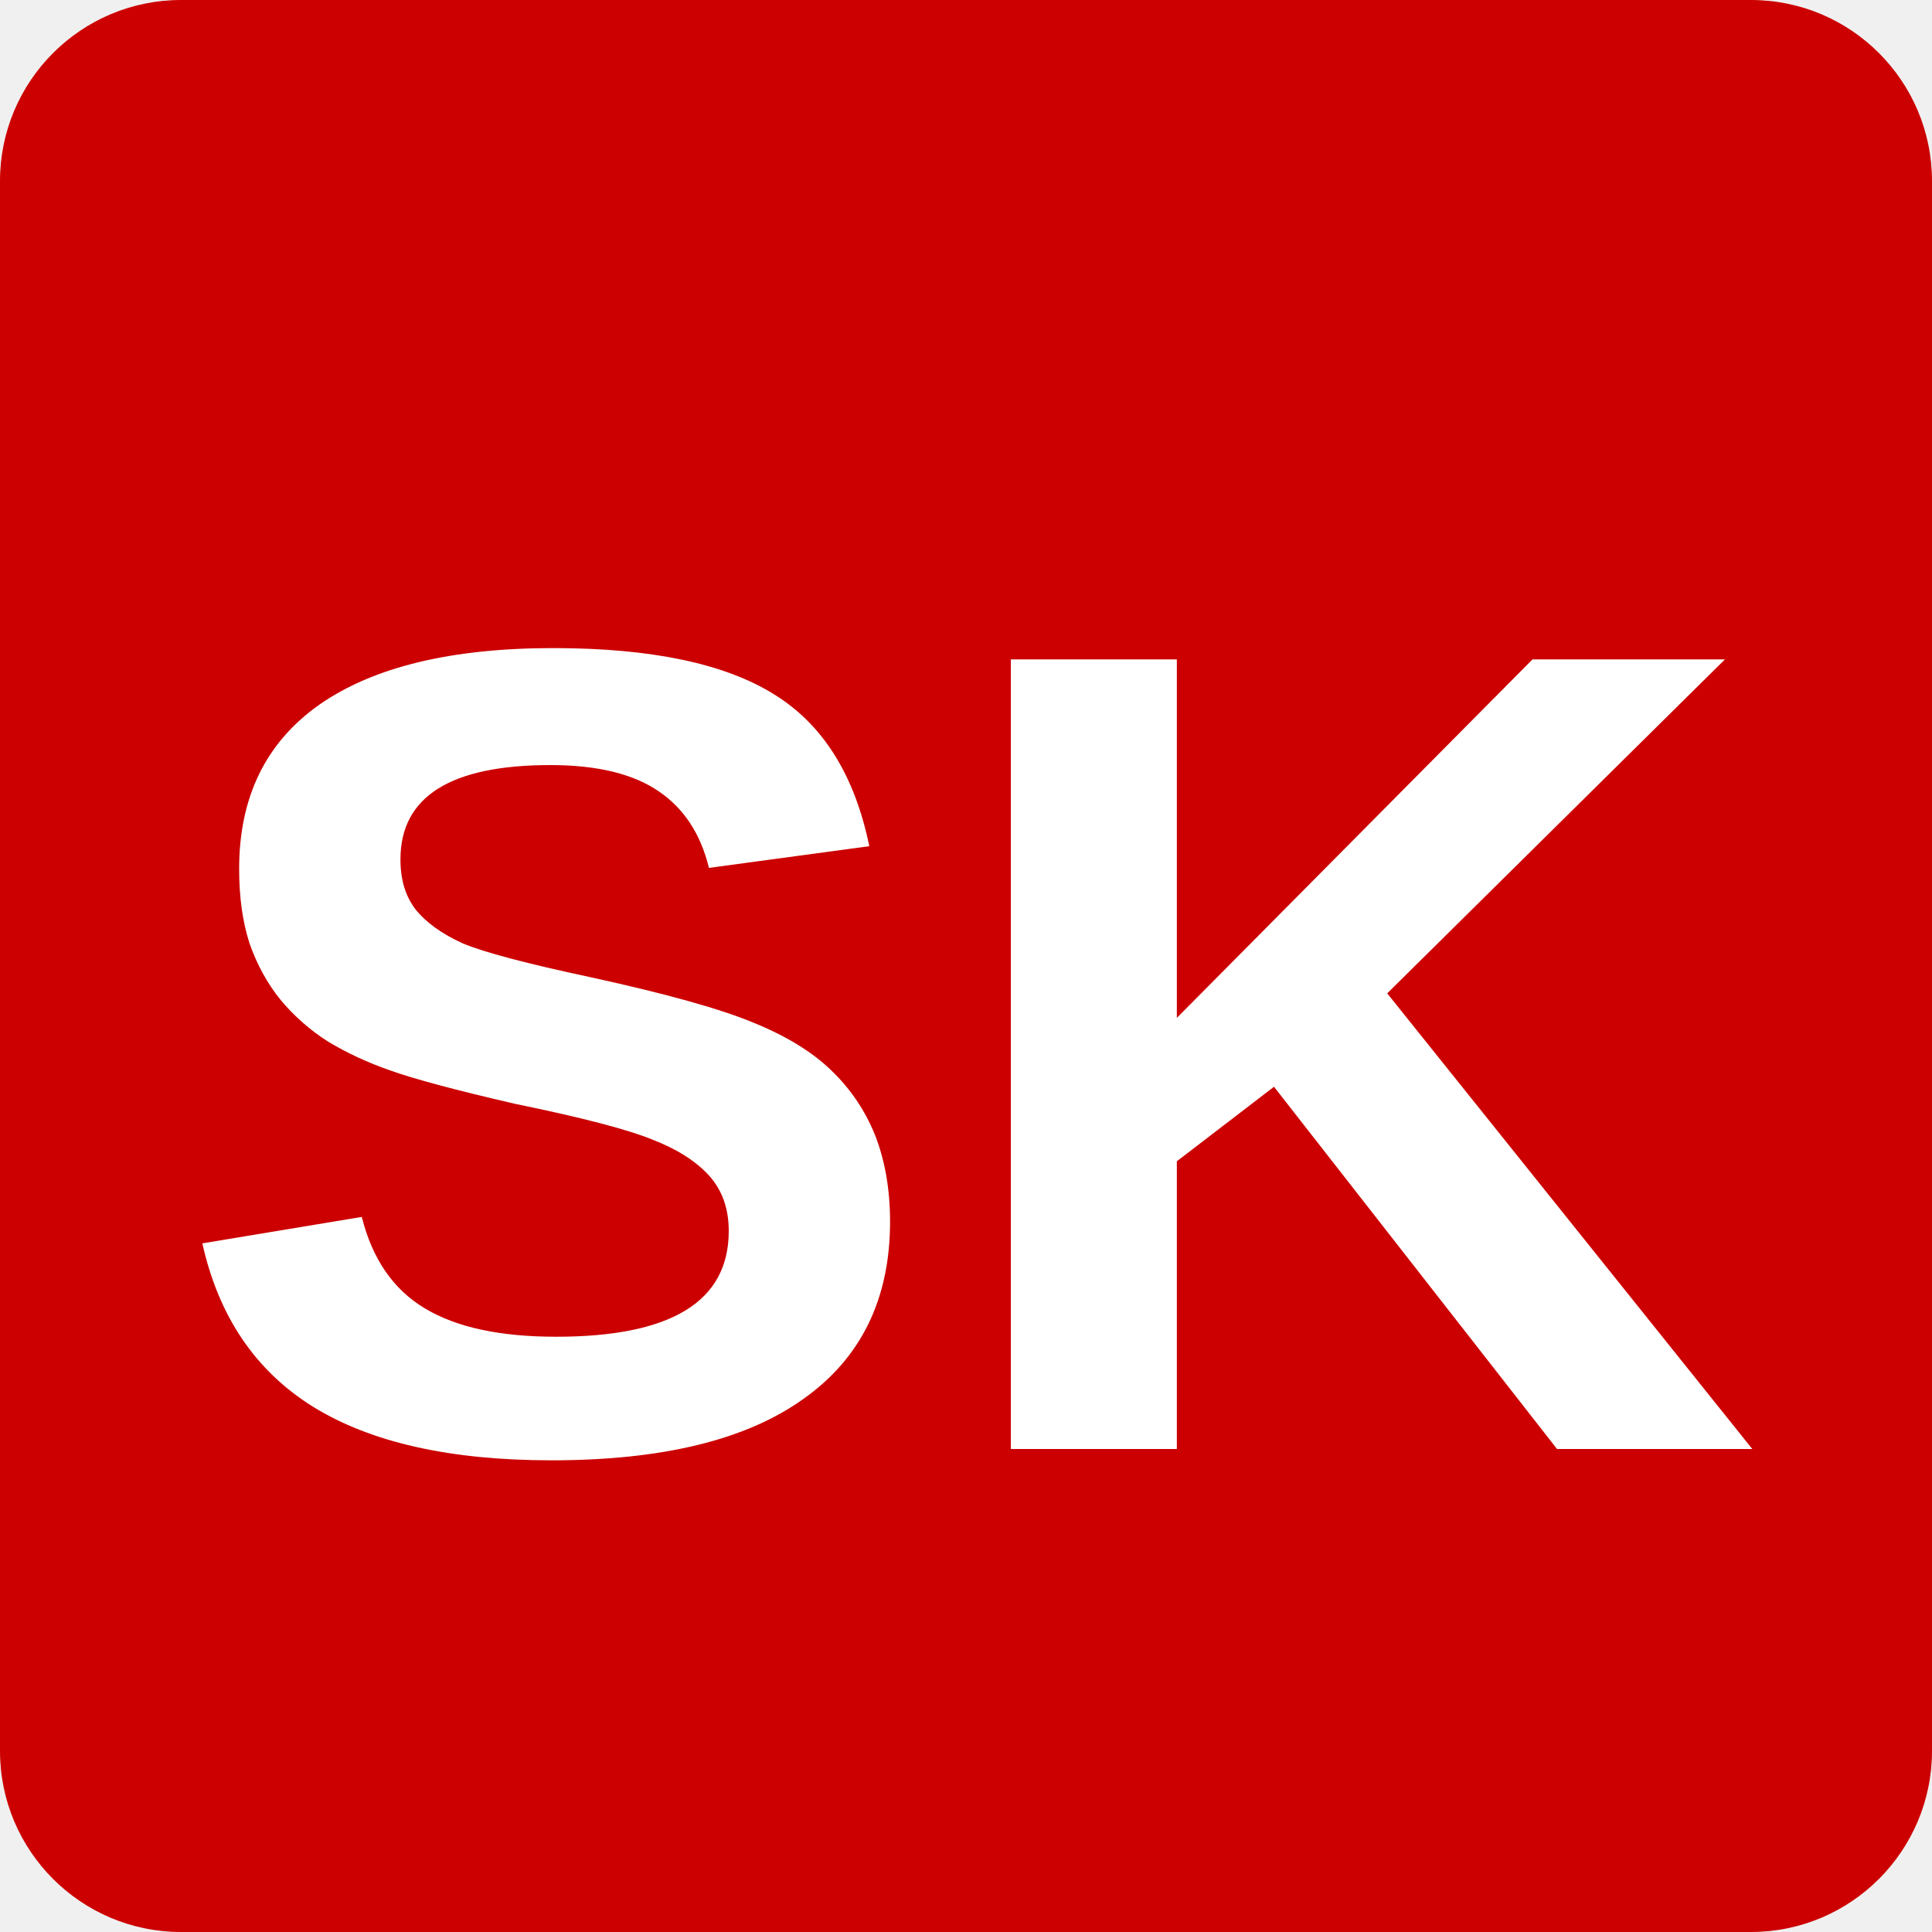
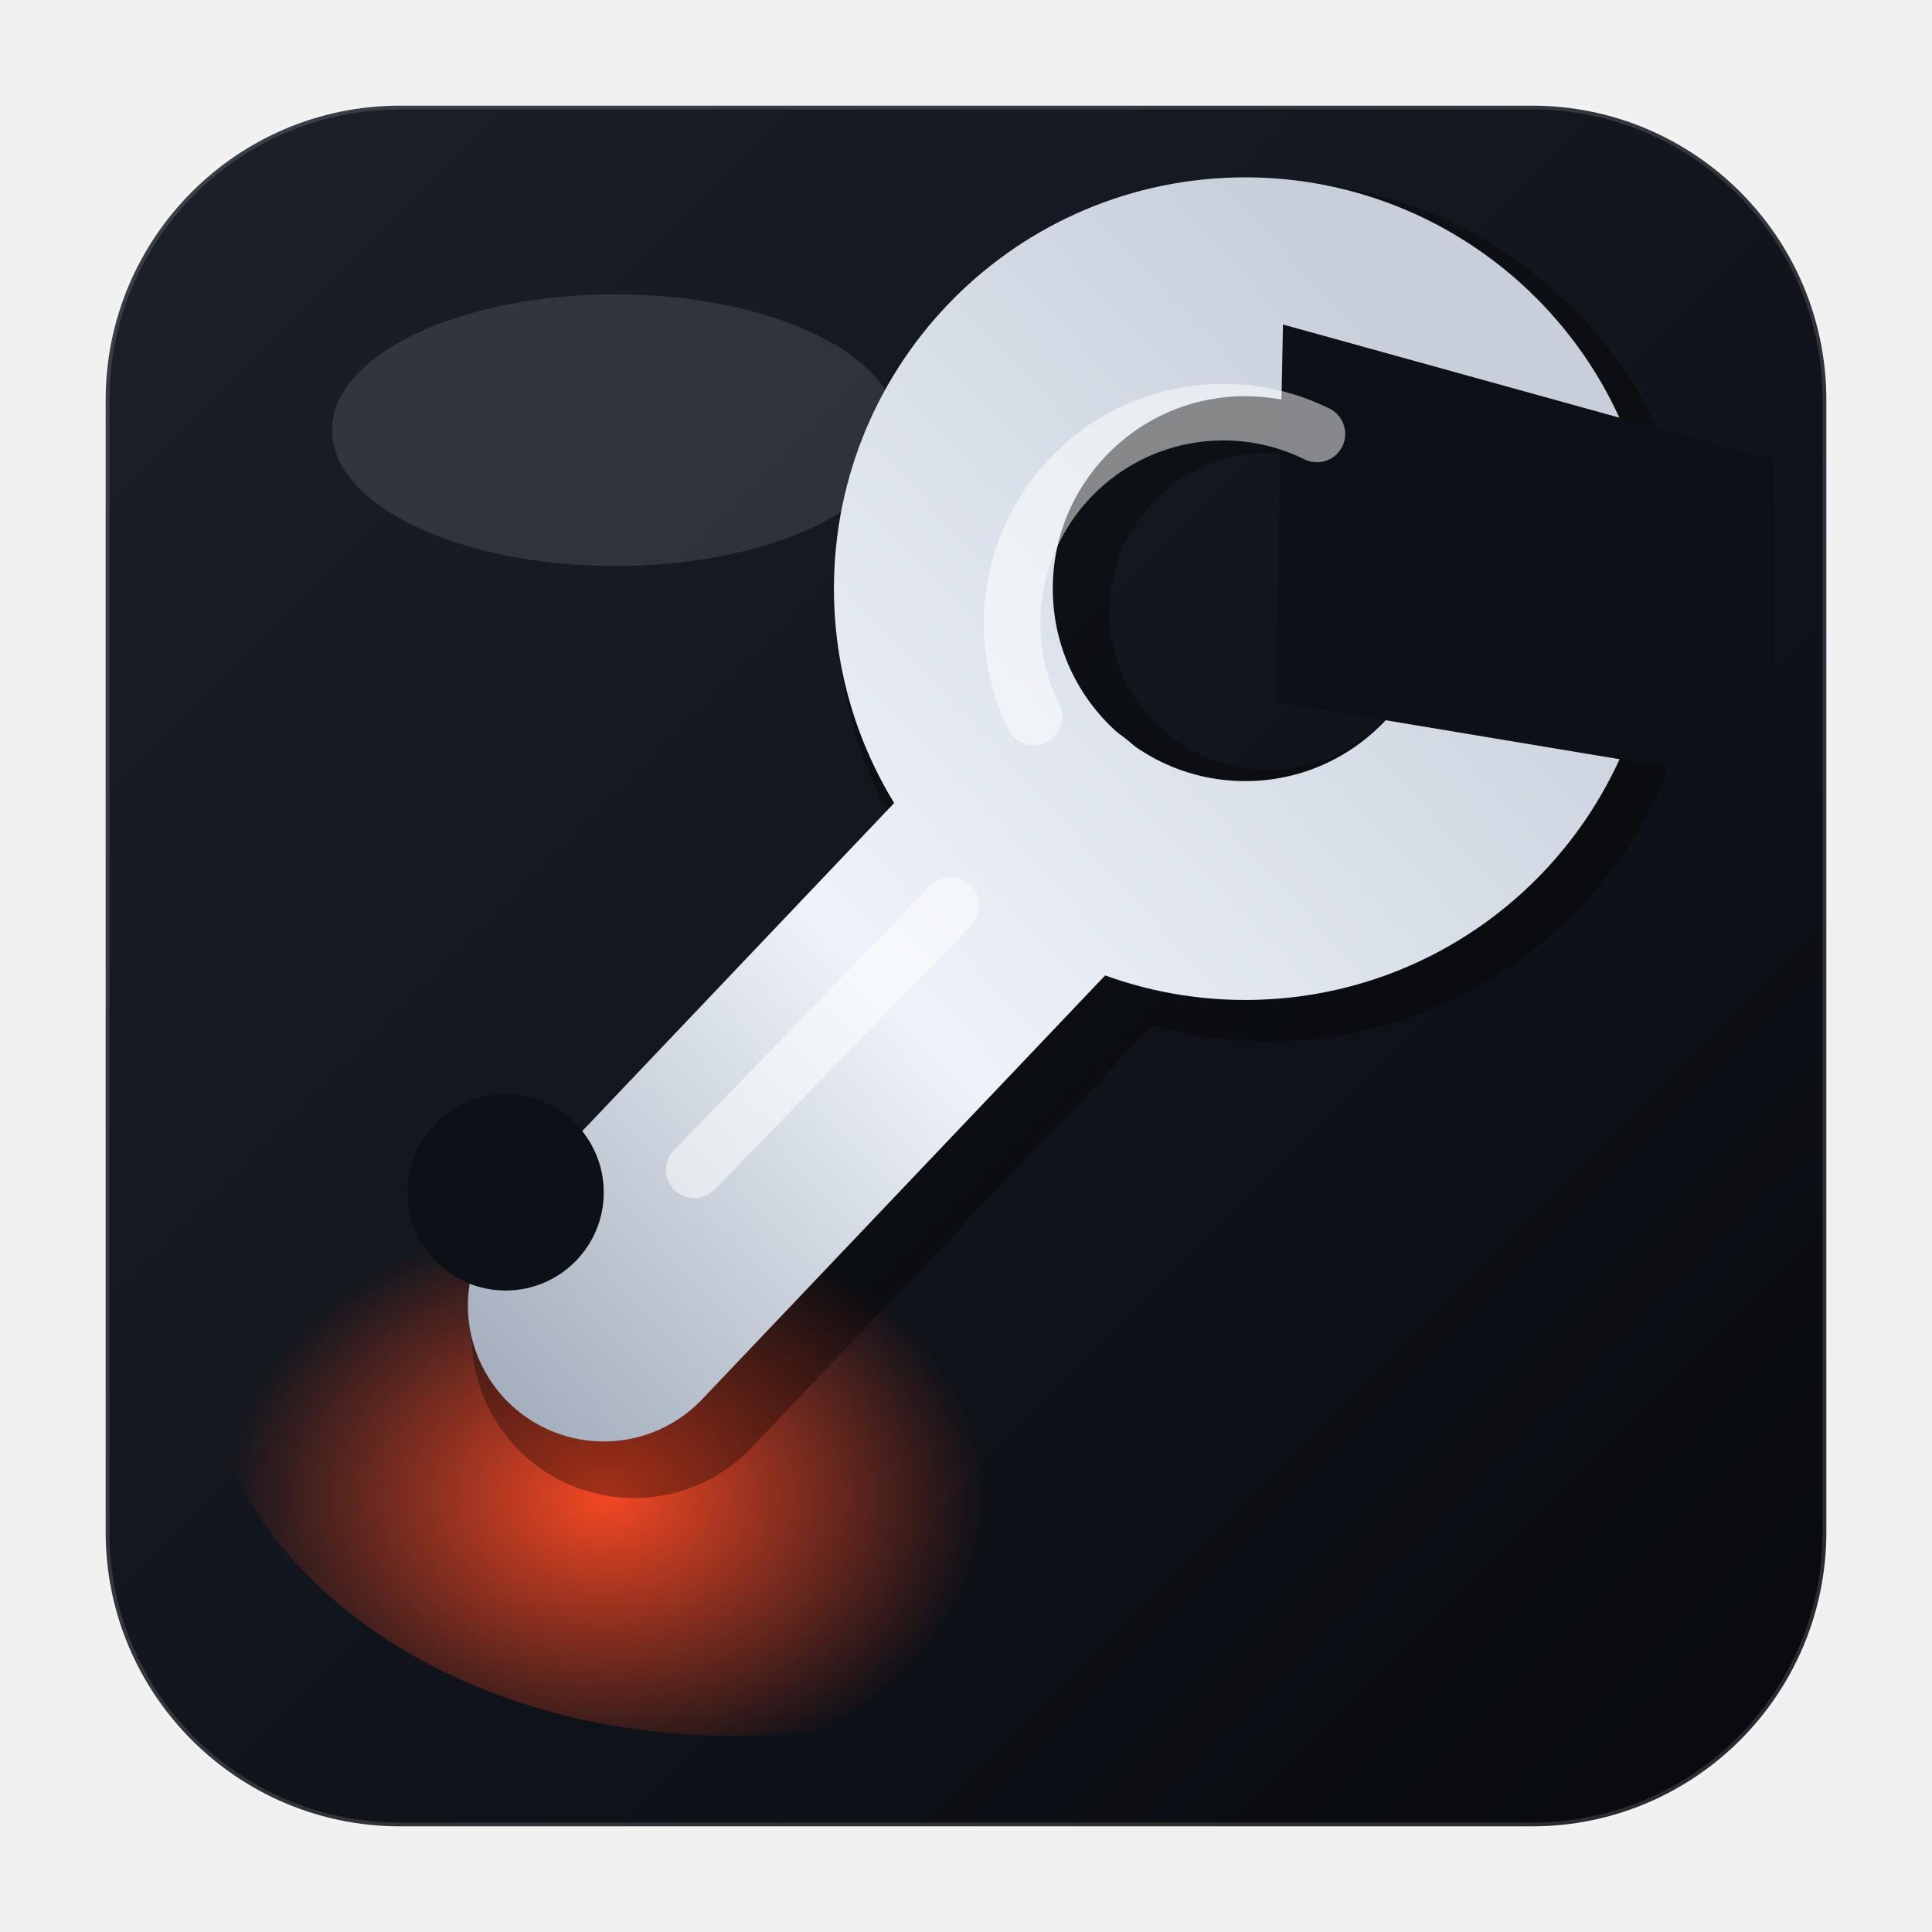
- <svg xmlns="http://www.w3.org/2000/svg" viewBox="0 0 32 32">
-   <rect width="32" height="32" rx="3" fill="#cc0000" />
-   <text x="16" y="24" font-family="Arial Black, Arial, sans-serif" font-size="19" font-weight="900" fill="white" text-anchor="middle">SK</text>
+ <svg xmlns="http://www.w3.org/2000/svg" viewBox="0 0 512 512">
+   <defs>
+     <linearGradient id="bg" x1="40" y1="40" x2="472" y2="472" gradientUnits="userSpaceOnUse">
+       <stop offset="0" stop-color="#1b2029" />
+       <stop offset="1" stop-color="#080a0f" />
+     </linearGradient>
+     <radialGradient id="glow" cx="0.38" cy="0.7" r="0.36">
+       <stop offset="0" stop-color="#ff4a24" stop-opacity=".95" />
+       <stop offset="1" stop-color="#ff4a24" stop-opacity="0" />
+     </radialGradient>
+     <linearGradient id="metal" x1="126" y1="360" x2="394" y2="112" gradientUnits="userSpaceOnUse">
+       <stop offset="0" stop-color="#a6afbe" />
+       <stop offset=".4" stop-color="#eef3f9" />
+       <stop offset="1" stop-color="#c8cfdb" />
+     </linearGradient>
+   </defs>
+   <rect x="28" y="28" width="456" height="456" rx="78" fill="url(#bg)" />
+   <rect x="28" y="28" width="456" height="456" rx="78" fill="none" stroke="#ffffff" stroke-opacity=".14" stroke-width="2" />
+   <ellipse cx="194" cy="355" rx="140" ry="105" fill="url(#glow)" />
+   <ellipse cx="163" cy="114" rx="75" ry="36" fill="#ffffff" fill-opacity=".11" />
+   <g opacity=".32" fill="none" stroke="#000" stroke-linecap="round" stroke-linejoin="round">
+     <line x1="168" y1="354" x2="283" y2="233" stroke-width="86" />
+     <circle cx="336" cy="162" r="78" stroke-width="72" />
+   </g>
+   <g fill="none" stroke="url(#metal)" stroke-linecap="round" stroke-linejoin="round">
+     <line x1="160" y1="346" x2="276" y2="224" stroke-width="72" />
+     <circle cx="330" cy="156" r="80" stroke-width="58" />
+   </g>
+   <polygon points="340,86 470,122 470,208 338,186" fill="#0d1016" />
+   <circle cx="134" cy="316" r="26" fill="#0d1016" />
+   <g fill="none" stroke="#ffffff" stroke-opacity=".5" stroke-linecap="round" stroke-linejoin="round">
+     <line x1="184" y1="310" x2="252" y2="240" stroke-width="15" />
+     <path d="M274 190a56 56 0 0 1 75-75" stroke-width="15" />
+   </g>
</svg>
